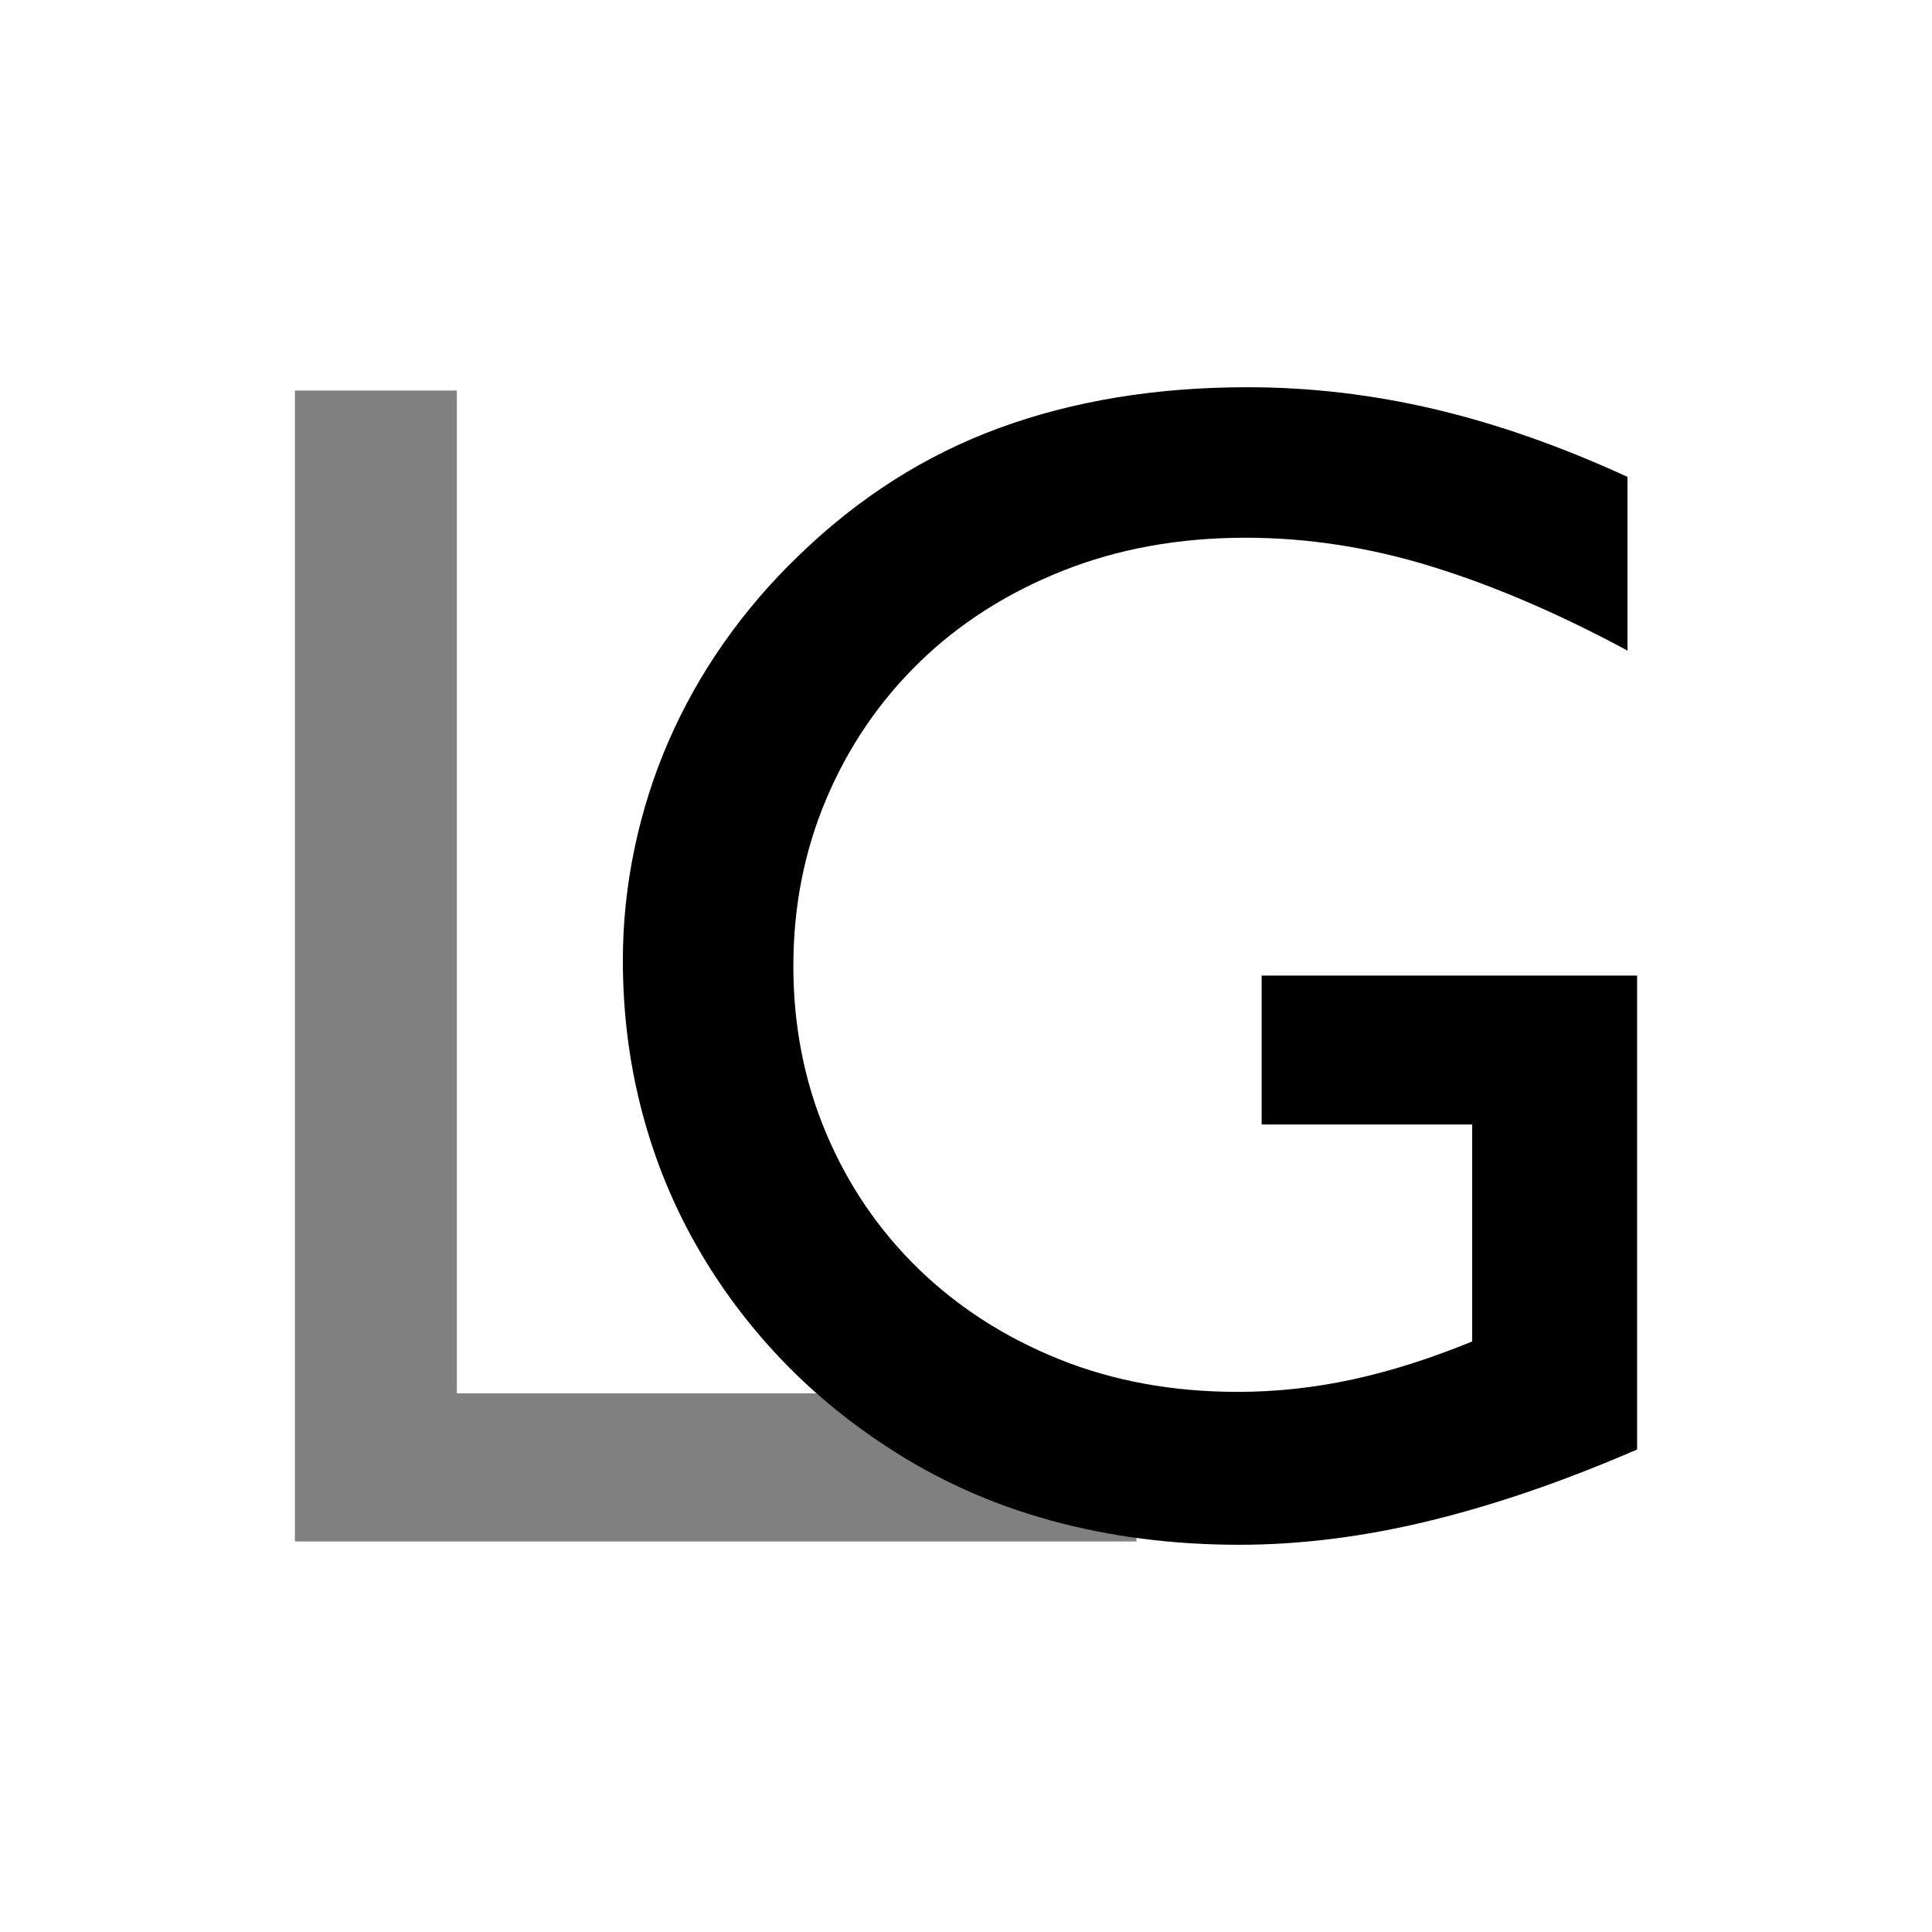
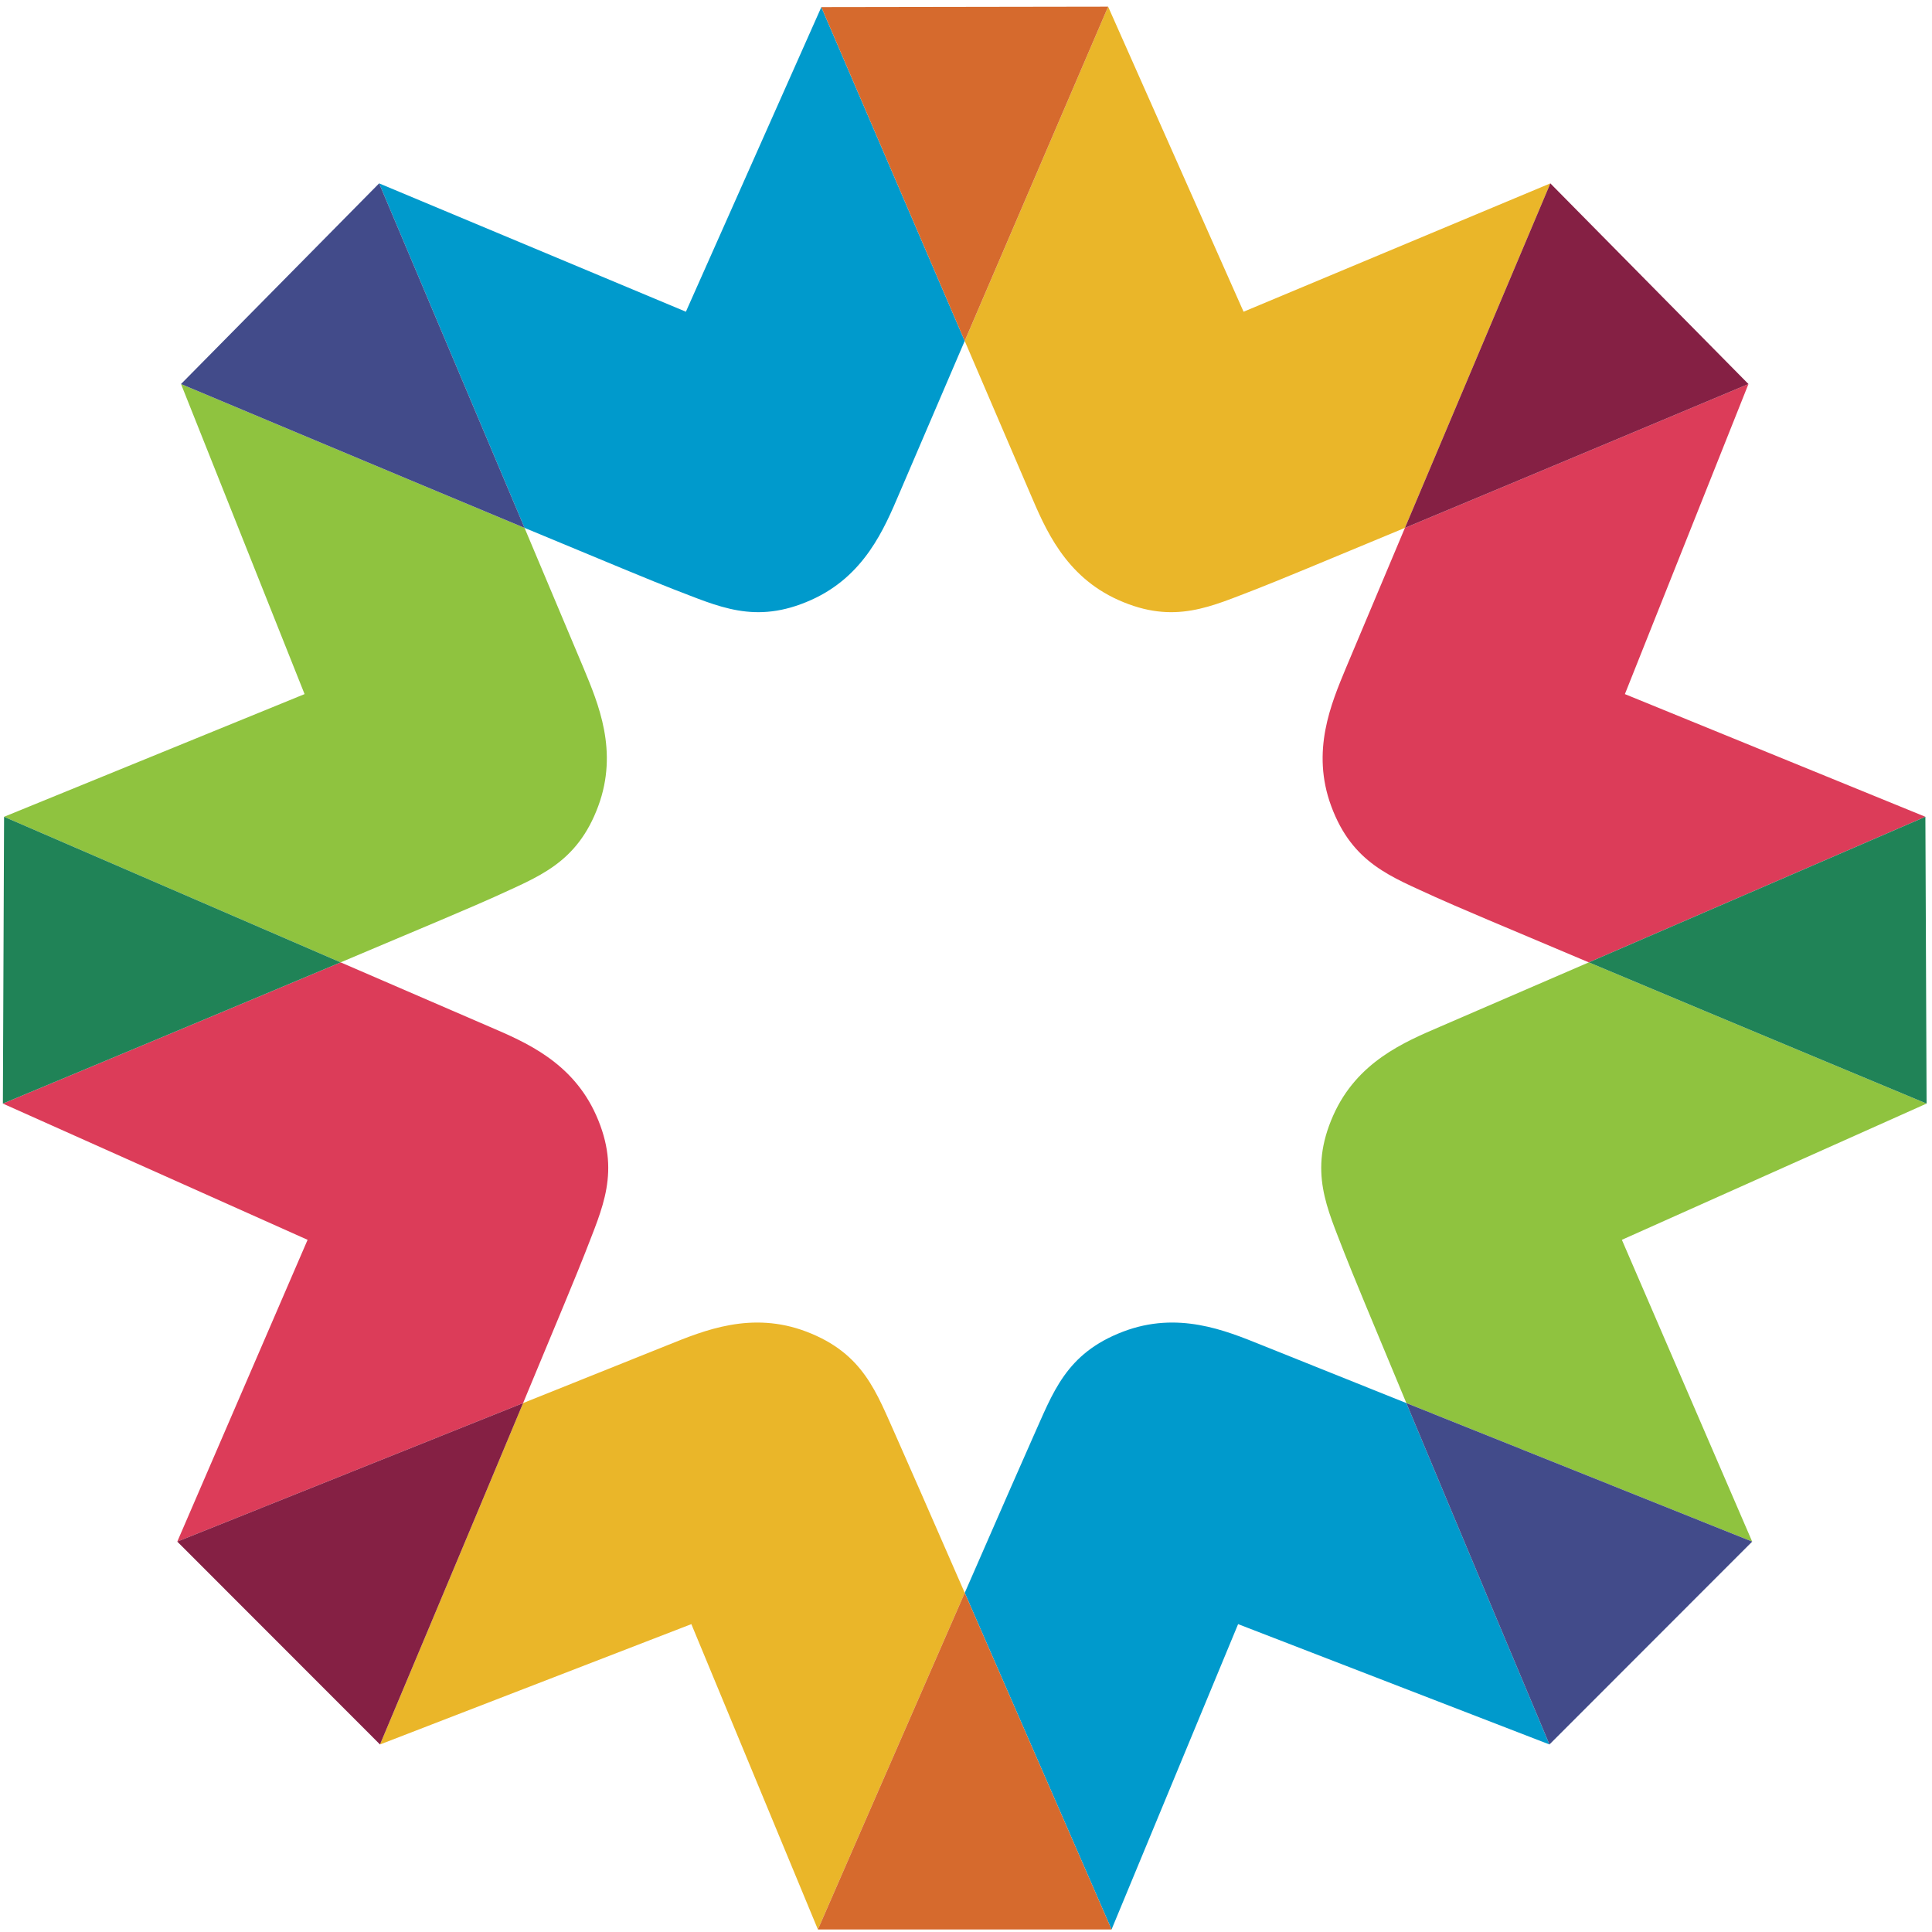
- <svg xmlns="http://www.w3.org/2000/svg" version="1.1" x="0" y="0" width="512" height="512" viewBox="0, 0, 512, 512">
-   <g id="Layer_1">
-     <path d="M78.153,408.502 L78.153,103.498 L121.072,103.498 L121.072,369.259 L265.436,369.259 L265.436,370.879 L301.186,370.879 L301.186,408.502 L78.153,408.502 z" fill="#808080" />
-     <path d="M433.847,384.134 Q404.995,396.651 378.902,403.015 Q352.808,409.379 328.412,409.379 Q301.894,409.379 278.346,402.909 Q254.798,396.439 234.857,383.286 Q218.309,372.466 205.369,358.465 Q192.428,344.464 183.412,328.022 Q174.396,311.581 169.729,293.019 Q165.062,274.456 165.062,254.515 Q165.062,239.665 168.138,224.921 Q171.214,210.177 177.154,196.494 Q183.094,182.811 191.792,170.4 Q200.489,157.99 211.521,147.383 Q235.281,124.259 264.769,113.44 Q294.257,102.621 330.533,102.621 Q355.566,102.621 380.281,108.455 Q404.995,114.289 431.301,126.381 L431.301,172.416 Q404.147,157.778 379.432,150.141 Q354.717,142.504 330.109,142.504 Q303.591,142.504 281.528,151.307 Q259.465,160.111 243.661,175.492 Q227.856,190.872 219.052,211.556 Q210.248,232.24 210.248,256 Q210.248,279.76 218.946,300.338 Q227.644,320.916 243.342,336.19 Q259.041,351.464 280.573,360.162 Q302.106,368.86 327.987,368.86 Q343.262,368.86 358.43,365.572 Q373.598,362.284 390.145,355.495 L390.145,298.004 L334.352,298.004 L334.352,258.546 L433.847,258.546 z" fill="#000000" />
+ <svg xmlns="http://www.w3.org/2000/svg" width="512px" height="512px" viewBox="0 0 512 512" version="1.1">
+   <defs />
+   <g id="Icon" stroke="none" stroke-width="1" fill="none" fill-rule="evenodd">
+     <g id="learners-guild-icon">
+       <g id="Just-Mark-Color">
+         <g transform="translate(0, 1)">
+           <path d="M294.573,510.331 L328.112,429.41 L410.621,461.301 C410.621,461.301 388.755,409.291 372.703,370.832 C353.228,363.028 337.492,356.722 334.286,355.428 C324.739,351.583 312.157,346.365 297.631,351.896 C282.4,357.699 279.065,368.092 273.783,379.8 C272.09,383.56 264.642,400.566 255.666,421.121 C272.44,459.524 294.573,510.331 294.573,510.331" id="Fill-1" fill="#009ACC" />
+           <path d="M510.564,291.46 C510.564,291.46 459.409,270.153 421.058,254.037 C401.147,262.649 384.899,269.674 381.644,271.074 C372.188,275.142 359.621,280.395 353.317,294.607 C346.71,309.502 351.741,319.192 356.328,331.184 C357.763,334.933 364.468,351.103 372.702,370.832 C411.203,386.257 464.346,407.543 464.346,407.543 L429.812,327.565 L510.564,291.46 Z" id="Fill-3" fill="#8FC33F" />
+           <path d="M410.622,461.302 L464.346,407.542 C464.346,407.542 411.204,386.258 372.701,370.83 C388.754,409.291 410.622,461.302 410.622,461.302" id="Fill-5" fill="#424B8A" />
+           <path d="M356.695,176.006 C352.752,185.513 347.401,198.038 352.784,212.623 C358.428,227.913 368.788,231.356 380.439,236.755 C384.148,238.477 400.821,245.534 421.057,254.039 C459.001,237.629 510.248,215.458 510.248,215.458 L430.613,182.946 L463.355,100.772 C463.355,100.772 410.894,122.816 372.32,138.893 C364.377,157.729 358.003,172.861 356.695,176.006" id="Fill-7" fill="#DC3C59" />
+           <path d="M510.564,291.46 L510.247,215.458 C510.247,215.458 459,237.629 421.058,254.037 C459.409,270.153 510.564,291.46 510.564,291.46" id="Fill-9" fill="#208357" />
+           <path d="M272.943,129.631 C276.989,139.098 282.208,151.677 296.401,158.016 C311.282,164.665 320.984,159.66 332.988,155.102 C336.717,153.685 352.73,147.057 372.32,138.891 C388.38,100.815 410.859,47.596 410.859,47.596 L329.559,81.611 L293.665,0.764 C293.665,0.764 271.93,51.412 255.659,89.352 C264.377,109.658 271.531,126.329 272.943,129.631" id="Fill-11" fill="#EAB629" />
+           <path d="M463.356,100.772 L410.857,47.597 C410.857,47.597 388.38,100.816 372.321,138.892 C410.894,122.816 463.356,100.772 463.356,100.772" id="Fill-13" fill="#852044" />
+           <path d="M216.754,510.331 C216.754,510.331 238.888,459.524 255.664,421.121 C246.685,400.566 239.24,383.56 237.545,379.8 C232.262,368.092 228.927,357.699 213.697,351.896 C199.17,346.365 186.589,351.583 177.042,355.428 C173.836,356.722 158.1,363.028 138.625,370.832 C122.575,409.291 100.707,461.301 100.707,461.301 L183.216,429.41 L216.754,510.331 Z" id="Fill-15" fill="#EAB629" />
+           <path d="M155,331.185 C159.587,319.193 164.618,309.502 158.011,294.607 C151.707,280.396 139.14,275.142 129.684,271.074 C126.431,269.674 110.184,262.649 90.27,254.037 C51.919,270.153 0.764,291.46 0.764,291.46 L81.516,327.565 L46.982,407.543 C46.982,407.543 100.124,386.258 138.625,370.832 C146.86,351.101 153.565,334.933 155,331.185" id="Fill-17" fill="#DC3C59" />
+           <path d="M46.982,407.542 L100.706,461.302 C100.706,461.302 122.577,409.292 138.627,370.831 C100.124,386.257 46.982,407.542 46.982,407.542" id="Fill-19" fill="#852044" />
+           <path d="M130.888,236.756 C142.539,231.356 152.899,227.913 158.543,212.624 C163.926,198.039 158.576,185.513 154.632,176.006 C153.329,172.859 146.952,157.729 139.007,138.893 C100.433,122.815 47.972,100.773 47.972,100.773 L80.716,182.944 L1.079,215.458 C1.079,215.458 52.329,237.629 90.271,254.037 C110.506,245.535 127.179,238.475 130.888,236.756" id="Fill-21" fill="#8FC33F" />
+           <path d="M1.08,215.459 L0.763,291.46 C0.763,291.46 51.919,270.154 90.272,254.037 C52.327,237.63 1.08,215.459 1.08,215.459" id="Fill-23" fill="#208357" />
+           <path d="M178.339,155.102 C190.343,159.658 200.045,164.663 214.926,158.017 C229.119,151.678 234.34,139.098 238.384,129.631 C239.796,126.331 246.945,109.661 255.659,89.35 C239.383,51.453 217.662,0.882 217.662,0.882 L181.768,81.609 L100.471,47.596 C100.471,47.596 122.947,100.816 139.007,138.892 C158.599,147.058 174.61,153.686 178.339,155.102" id="Fill-25" fill="#009ACC" />
+           <path d="M293.665,0.765 L217.664,0.882 C217.664,0.882 239.384,51.453 255.657,89.35 C271.931,51.413 293.665,0.765 293.665,0.765" id="Fill-27" fill="#D66A2D" />
+           <path d="M100.47,47.596 L47.971,100.772 C47.971,100.772 100.433,122.816 139.006,138.892 C122.946,100.816 100.47,47.596 100.47,47.596" id="Fill-29" fill="#424B8A" />
+           <path d="M255.665,421.121 C238.887,459.525 216.755,510.331 216.755,510.331 L294.572,510.331 C294.572,510.331 272.441,459.525 255.665,421.121" id="Fill-31" fill="#D66A2D" />
+         </g>
+       </g>
+     </g>
  </g>
</svg>
